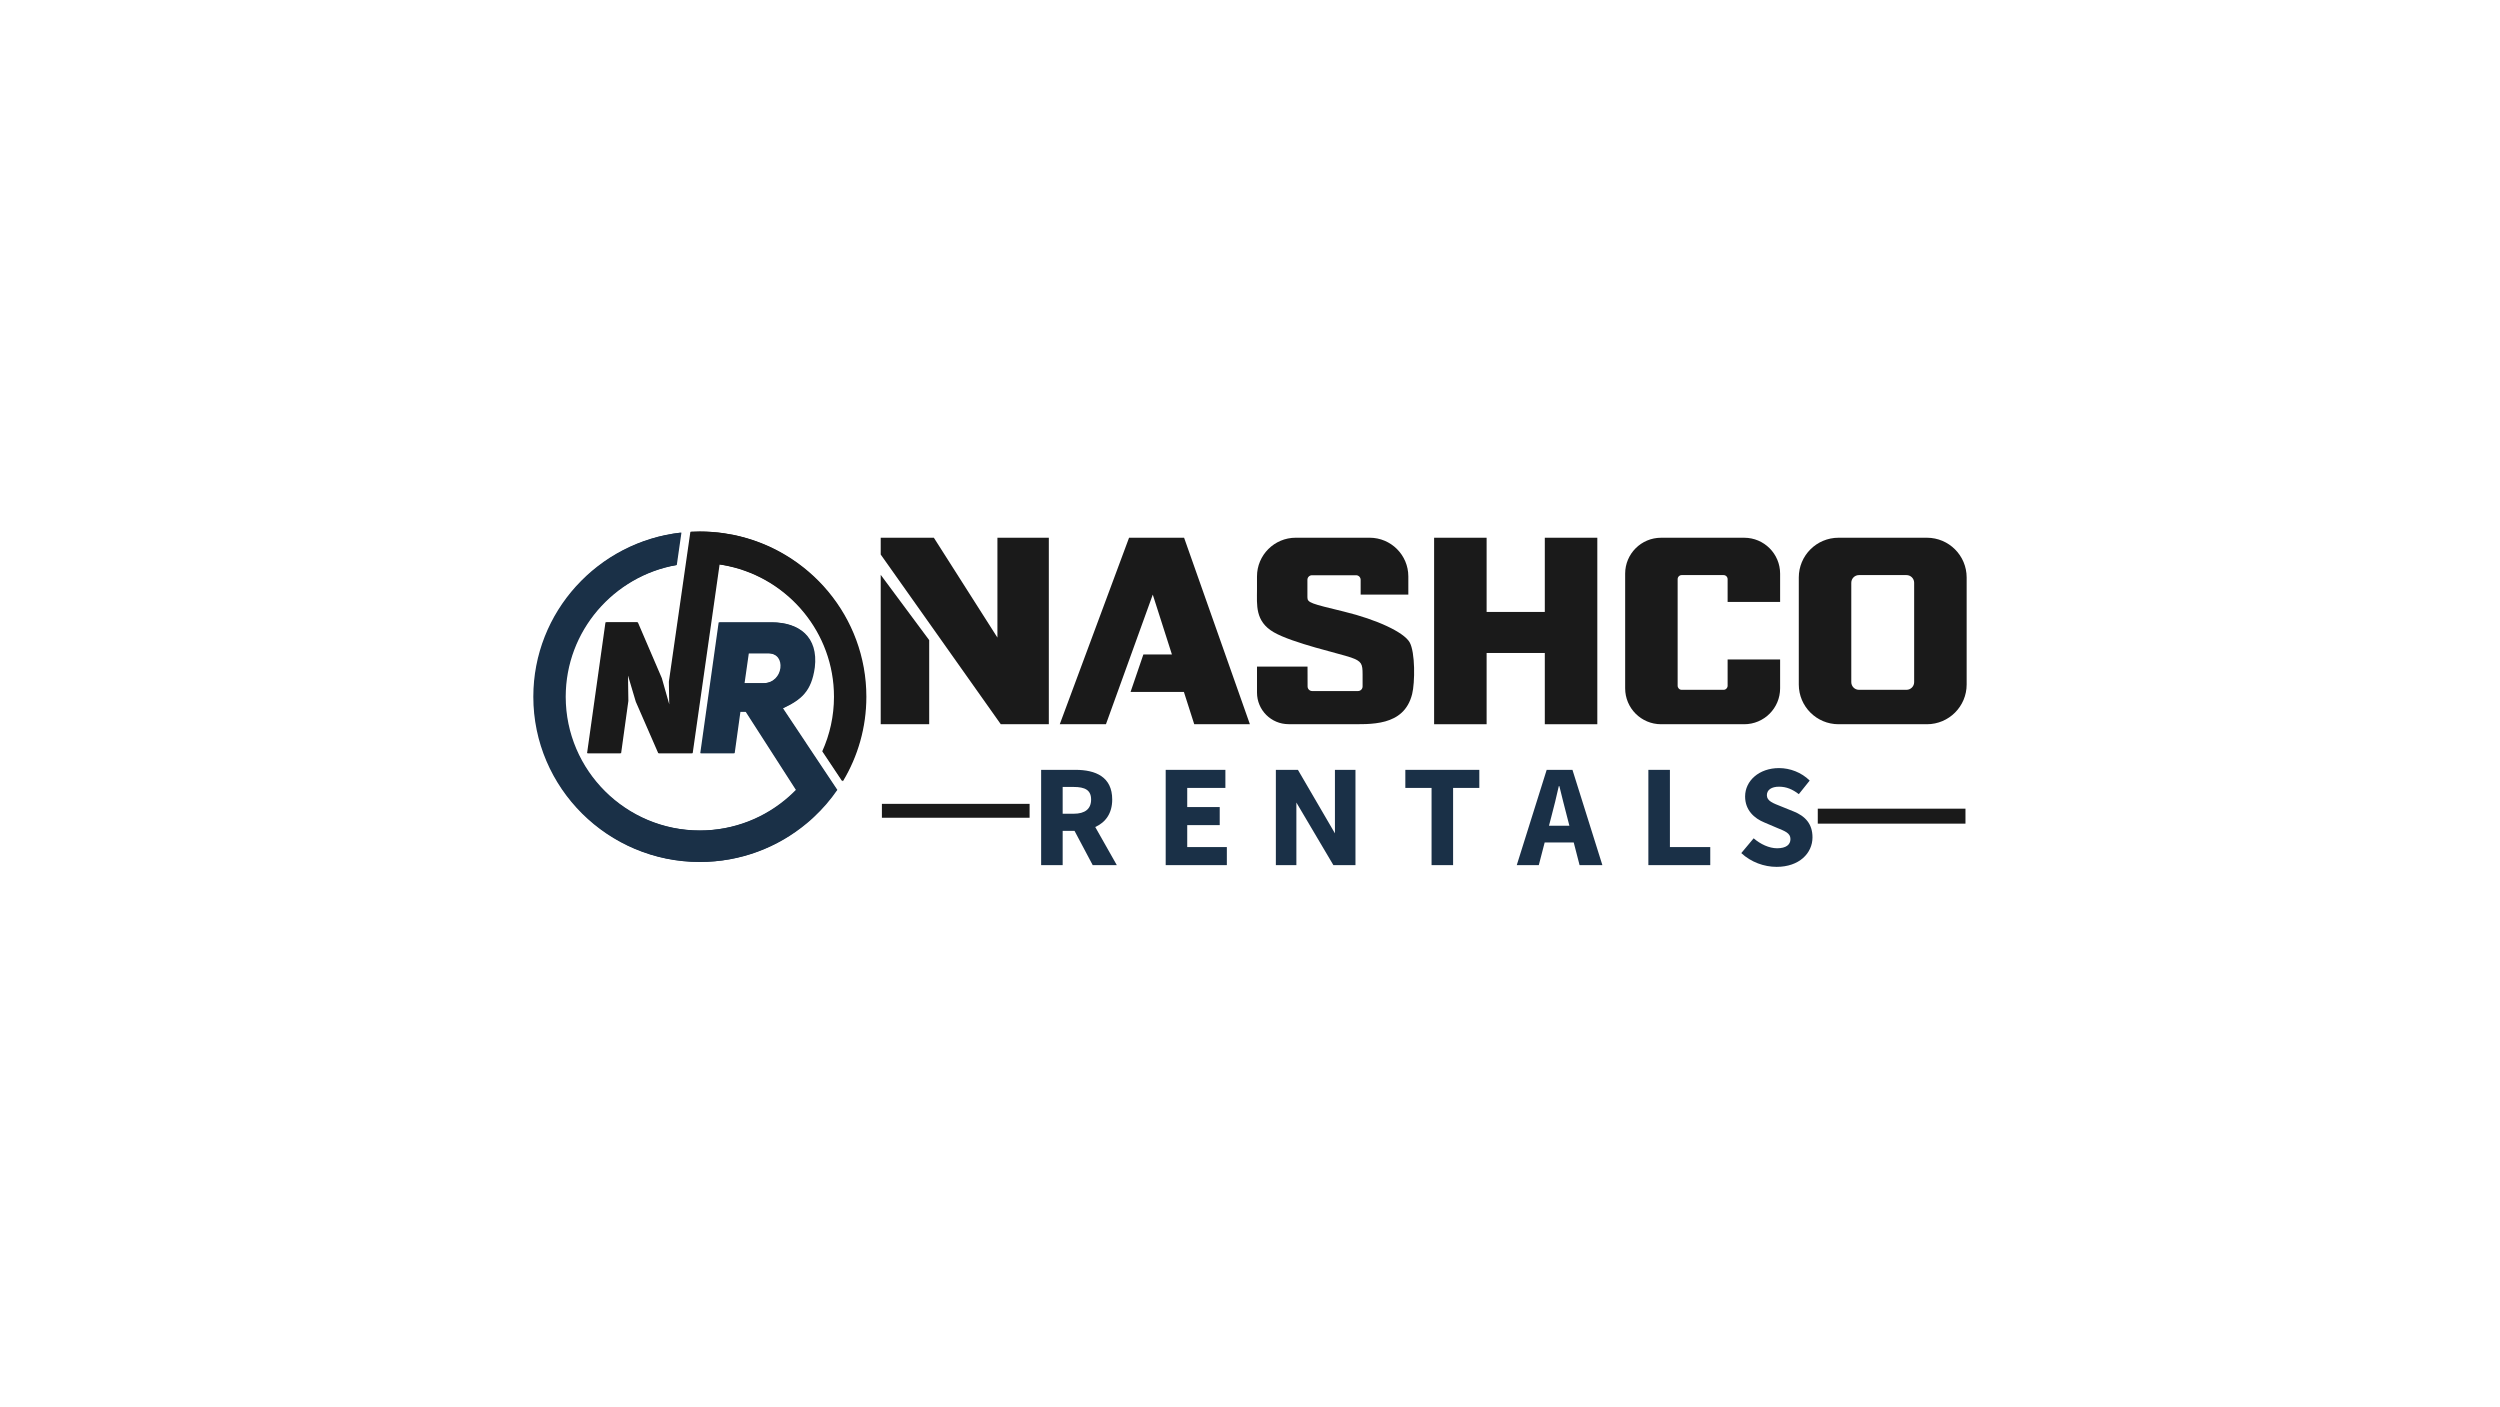
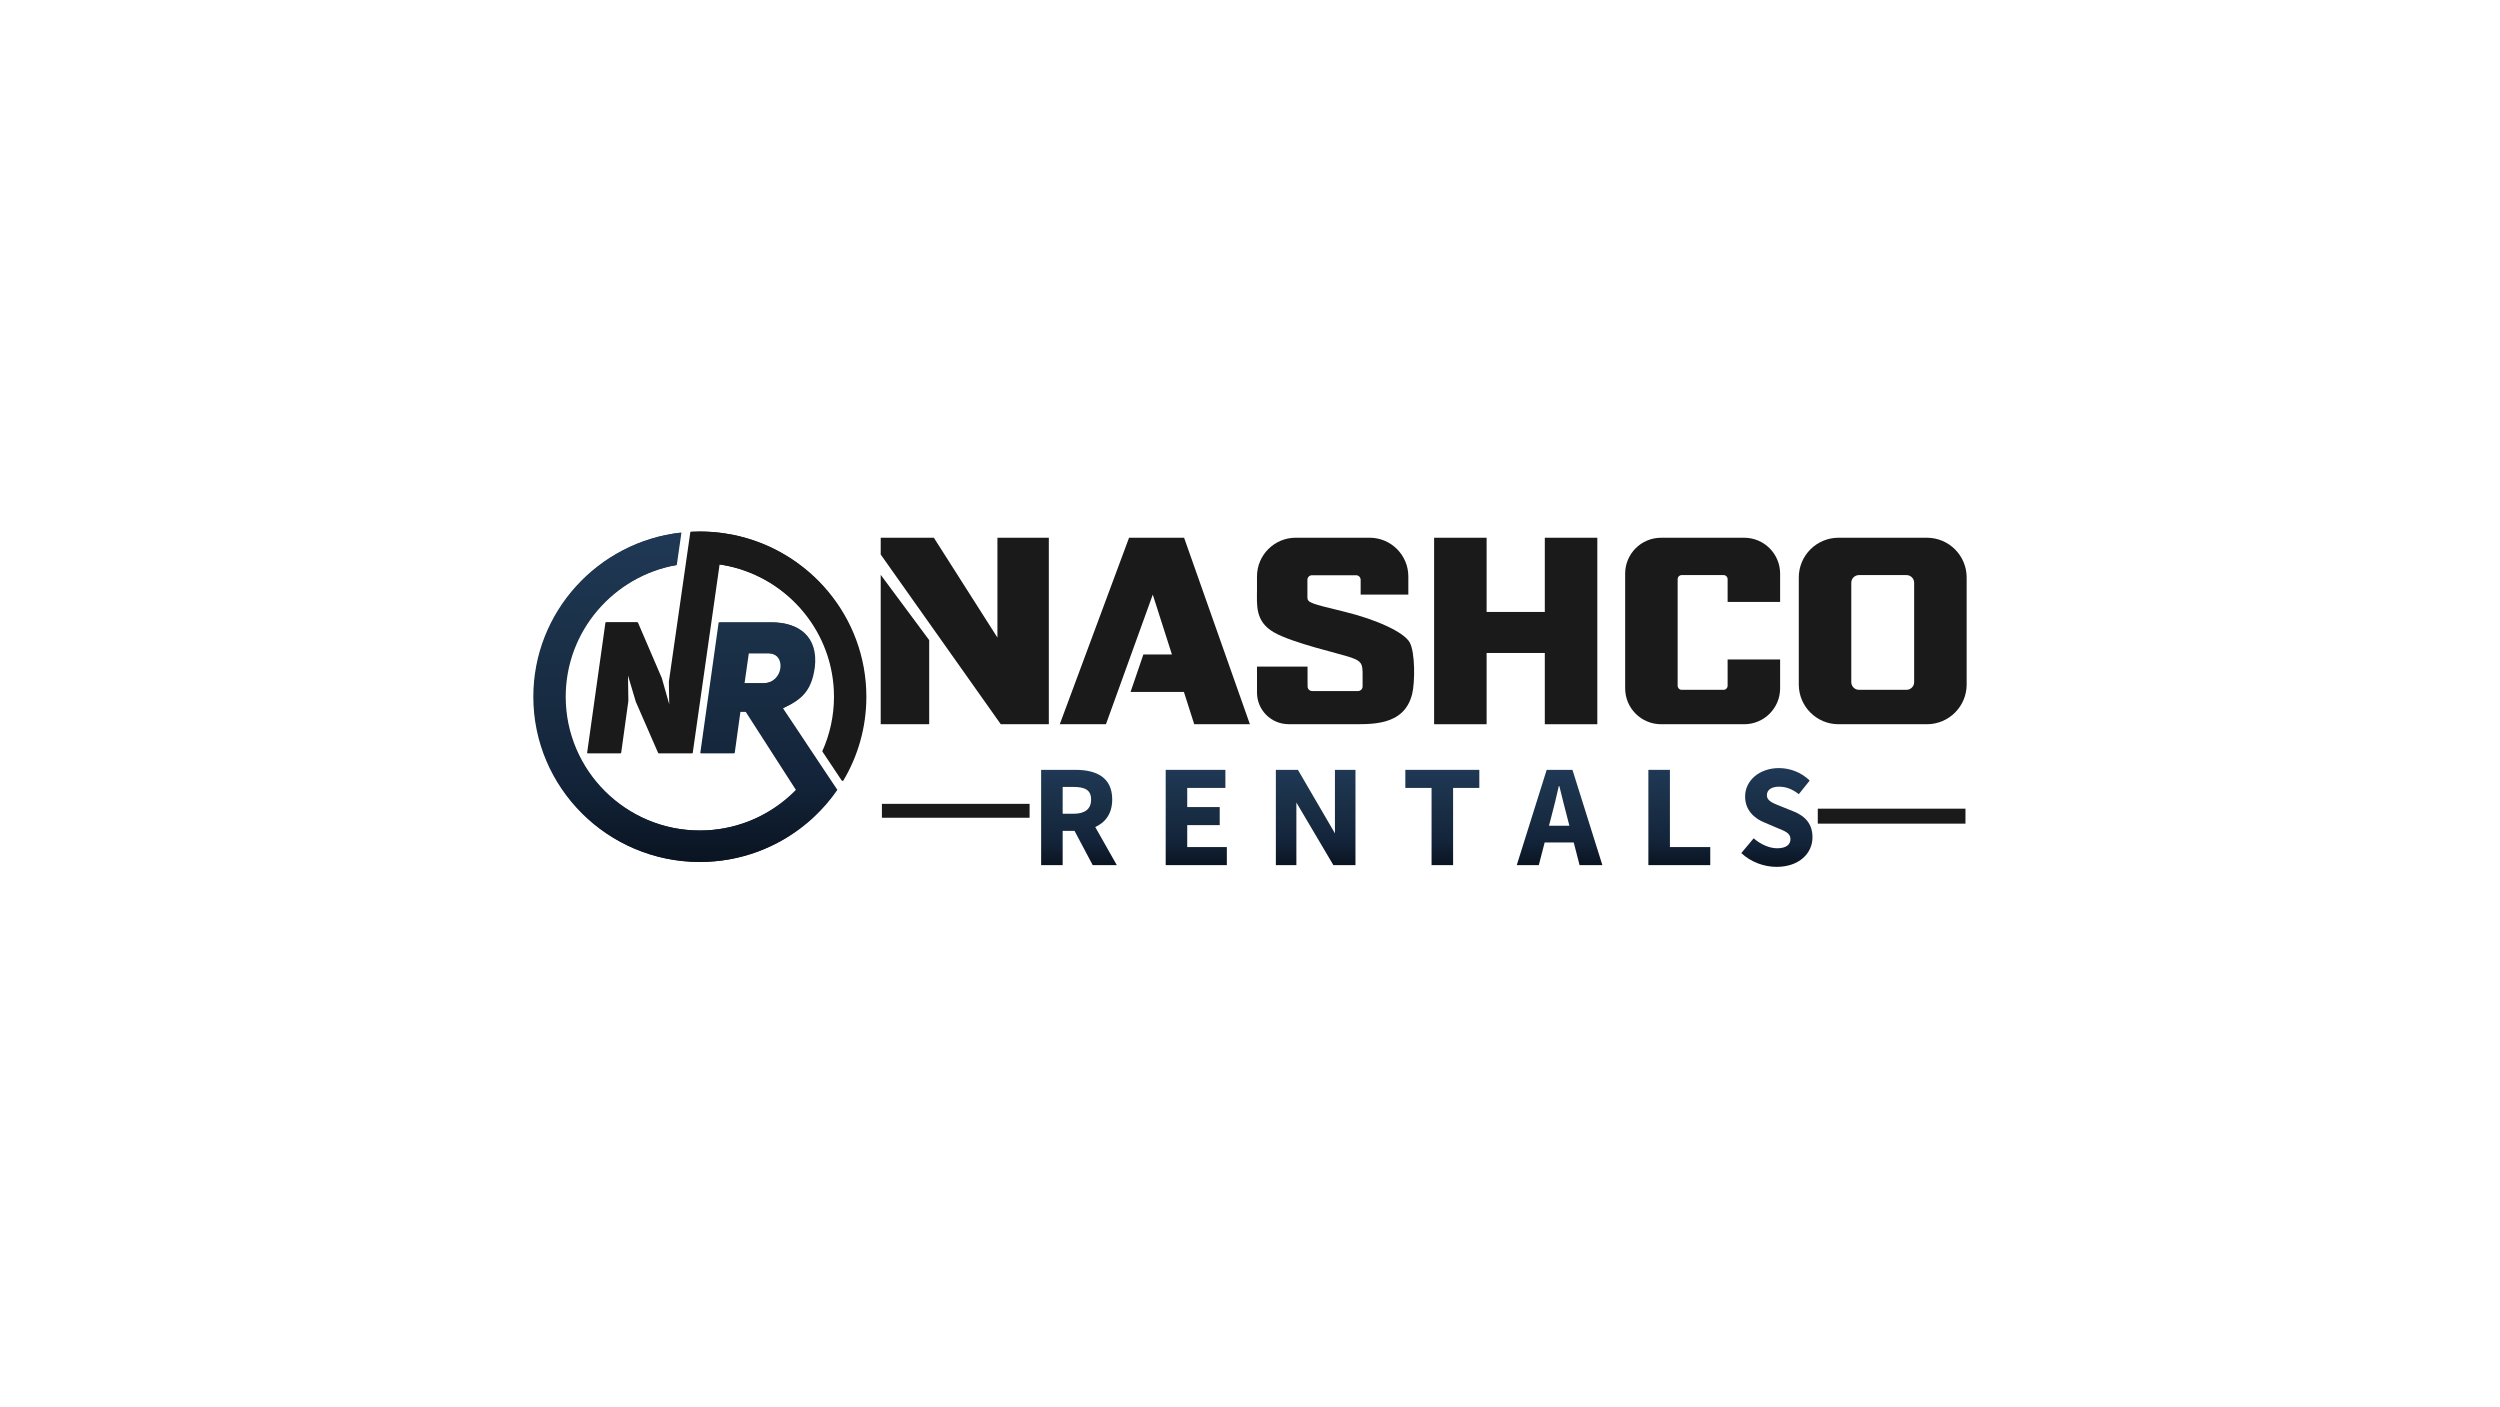
<svg xmlns="http://www.w3.org/2000/svg" id="Layer_1" version="1.1" viewBox="0 0 1920 1080">
  <defs>
    <linearGradient id="navyGrad" x1="0" y1="0" x2="0" y2="1">
-       <stop offset="0%" stop-color="#1A3047" />
-       <stop offset="100%" stop-color="#1A3047" />
+       <stop offset="0%" stop-color="#1F3855" />
+       <stop offset="35%" stop-color="#1A3047" />
+       <stop offset="75%" stop-color="#13243A" />
+       <stop offset="100%" stop-color="#0A1421" />
    </linearGradient>
    <style>
      .st0 {
        fill: #1A1A1A;
      }

      .st1 {
        fill: url(#navyGrad);
      }

      .st2 {
        fill: url(#navyGrad);
      }
    </style>
  </defs>
  <g>
    <g>
      <g>
        <g>
          <polygon class="st0" points="713.62 556.17 713.62 491.62 676.39 441.47 676.39 556.17 713.62 556.17" />
          <polygon class="st0" points="766.02 412.98 766.02 489.67 717.2 412.98 676.39 412.98 676.39 425.88 768.57 556.17 805.5 556.17 805.5 412.98 766.02 412.98" />
        </g>
        <polygon class="st0" points="959.91 556.17 909.38 412.98 867.12 412.98 813.92 556.17 849.38 556.17 885.33 456.67 900.04 502.64 878.11 502.64 868.27 531.42 909.24 531.42 917.16 556.17 959.91 556.17" />
        <path class="st0" d="M1004.18,511.93h-38.8v19.99c0,13.39,10.85,24.24,24.24,24.24h45.17c17.49,0,43.44,2.06,49.73-23.11,2.19-8.74,2.43-32.12-1.94-39.78-4.37-7.65-24.9-17.37-50.4-23.56-25.5-6.19-28.09-6.8-28.09-10.99v-13.42c0-1.95,1.58-3.52,3.52-3.52h33.85c1.95,0,3.52,1.58,3.52,3.52v11.33h36.62v-13.92c0-16.43-13.32-29.74-29.74-29.74h-56.75c-16.43,0-29.74,13.32-29.74,29.74v10.28c0,11.48-1.61,24.17,12.84,32.55s51.13,16.52,59.39,19.43c8.26,2.91,8.87,4.98,8.87,13v9.23c0,1.95-1.58,3.52-3.52,3.52h-35.2c-1.94,0-3.52-1.57-3.52-3.51l-.05-15.28Z" />
        <path class="st0" d="M1381.47,443.5v82.19c0,16.86,13.66,30.52,30.52,30.52h67.88c16.86,0,30.52-13.66,30.52-30.52v-82.19c0-16.86-13.66-30.52-30.52-30.52h-67.88c-16.86,0-30.52,13.66-30.52,30.52ZM1421.79,523.89v-76.33c0-3.25,2.64-5.89,5.89-5.89h36.5c3.25,0,5.89,2.64,5.89,5.89v76.33c0,3.25-2.64,5.89-5.89,5.89h-36.5c-3.25,0-5.89-2.64-5.89-5.89Z" />
        <path class="st0" d="M1326.81,526.66c0,1.73-1.4,3.13-3.13,3.13h-32.12c-1.73,0-3.13-1.4-3.13-3.13v-81.86c0-1.73,1.4-3.13,3.13-3.13h32.12c1.73,0,3.13,1.4,3.13,3.13v17.46h40.32v-21.7c0-15.23-12.35-27.57-27.57-27.57h-63.87c-15.23,0-27.57,12.35-27.57,27.57v88.08c0,15.23,12.35,27.57,27.57,27.57h63.87c15.23,0,27.57-12.35,27.57-27.57v-22.17h-40.32v20.19Z" />
        <polygon class="st0" points="1186.41 412.98 1186.41 469.97 1141.72 469.97 1141.72 412.98 1101.4 412.98 1101.4 556.21 1141.72 556.21 1141.72 501.49 1186.41 501.49 1186.41 556.21 1226.74 556.21 1226.74 412.98 1186.41 412.98" />
      </g>
      <g>
        <path class="st1" d="M854.18,614.03c0-17.4-12.72-22.79-28.24-22.79h-26.35v73.18h16.54v-26.33h9.1l13.97,26.33h18.51l-16.56-29.27c7.82-3.53,13.03-10.36,13.03-21.12ZM816.13,604.38h8.46c8.7,0,13.38,2.42,13.38,9.65s-4.67,10.92-13.38,10.92h-8.46v-20.57Z" />
        <polygon class="st1" points="911.79 633.69 936.74 633.69 936.74 619.82 911.79 619.82 911.79 605.12 941.1 605.12 941.1 591.25 895.25 591.25 895.25 664.42 942.22 664.42 942.22 650.55 911.79 650.55 911.79 633.69" />
        <polygon class="st1" points="1041 591.24 1041 664.42 1024.04 664.42 995.62 616.35 995.62 664.42 979.86 664.42 979.86 591.24 996.8 591.24 1025.23 640.01 1025.23 591.24 1041 591.24" />
        <polygon class="st1" points="1079.3 605.12 1099.44 605.12 1099.44 664.42 1115.98 664.42 1115.98 605.12 1136.12 605.12 1136.12 591.25 1079.3 591.25 1079.3 605.12" />
        <path class="st1" d="M1187.85,591.25l-22.98,73.18h16.92l4.52-17.43h22.31l4.5,17.43h17.51l-22.98-73.18h-19.8ZM1189.63,634.14l1.76-6.77c2.03-7.32,3.99-15.88,5.76-23.6h.45c1.95,7.63,3.91,16.29,5.94,23.6l1.75,6.77h-15.66Z" />
        <polygon class="st1" points="1282.49 591.25 1265.95 591.25 1265.95 664.42 1313.48 664.42 1313.48 650.55 1282.49 650.55 1282.49 591.25" />
        <path class="st1" d="M1377.46,623.18l-9.33-3.78c-6.39-2.54-11.17-4.17-11.17-8.66,0-4.19,3.63-6.56,9.34-6.56s10.37,2.03,15.19,5.73l8.35-10.43c-6.3-6.27-15.11-9.59-23.54-9.59-15.23,0-26.06,9.68-26.06,21.81,0,10.63,7.19,16.86,14.77,19.95l9.51,4.05c6.39,2.63,10.55,4.11,10.55,8.71,0,4.34-3.38,7.06-10.29,7.06-6.02,0-12.77-3.12-17.97-7.65l-9.5,11.35c7.46,6.97,17.58,10.58,27.11,10.58,17.44,0,27.57-10.53,27.57-22.68,0-10.34-5.58-16.29-14.52-19.91Z" />
      </g>
    </g>
    <g>
      <rect class="st0" x="677.3" y="617.36" width="113.43" height="10.67" />
      <rect class="st0" x="1396.05" y="621.06" width="113.43" height="11.5" />
    </g>
  </g>
  <g>
    <path class="st2" d="M618.56,570.7l-17.8-26.71c13.85-6.53,21.84-12.78,24.41-31.37,2.85-23.57-11.99-34.64-32.84-34.64h-40.4l-14.13,100.5h25.83l4.43-31.94h4.56l28.56,44.42,10.07,15.67c-1.72,1.76-3.51,3.46-5.35,5.1-18.27,16.22-42.36,26.1-68.73,26.1-56.96,0-103.3-46.08-103.3-102.72,0-50.54,36.9-92.68,85.31-101.18l3.57-24.89c-63.58,7.15-113.16,60.96-113.16,126.07,0,69.95,57.24,126.86,127.58,126.86,31.17,0,59.77-11.18,81.94-29.71,1.88-1.56,3.72-3.18,5.5-4.86,6.69-6.25,12.69-13.22,17.88-20.77l-14.76-22.14-9.19-13.78ZM599.33,513.04c-.7,5.82-5.28,11.64-13.13,11.64h-14.98l3.28-22.99h14.99c7.56,0,10.56,5.25,9.84,11.36Z" />
    <path class="st0" d="M562.66,410.76c-2.38-.47-4.77-.89-7.19-1.23-5.97-.86-12.08-1.3-18.28-1.3-2.34,0-4.67.06-6.98.19l-3.51,24.48-3.47,24.21-9.54,66.42.28,17.32-.57.14-5.71-20.16-18.41-42.87h-24.28l-14.13,100.5h25.55l5.57-40.17-.29-19.44.57-.14,6,20.16,17.27,39.6h25.84l17.64-123.68,3.04-21.36c2.43.35,4.82.78,7.19,1.3,46.41,10.07,81.25,51.25,81.25,100.37,0,14.92-3.22,29.09-9,41.9l15.29,22.96c11.42-18.98,17.98-41.17,17.98-64.85,0-61.29-43.92-112.57-102.11-124.34Z" />
  </g>
  <g>
    <path class="st1" d="M619.16,570.7l-17.8-26.71c13.85-6.53,21.84-12.78,24.41-31.37,2.85-23.57-11.99-34.64-32.84-34.64h-40.4l-14.13,100.5h25.83l4.43-31.94h4.56l28.56,44.42,10.07,15.67c-1.72,1.76-3.51,3.46-5.35,5.1-18.27,16.22-42.36,26.1-68.73,26.1-56.96,0-103.3-46.08-103.3-102.72,0-50.54,36.9-92.68,85.31-101.18l3.57-24.89c-63.58,7.15-113.16,60.96-113.16,126.07,0,69.95,57.24,126.86,127.58,126.86,31.17,0,59.77-11.18,81.94-29.71,1.88-1.56,3.72-3.18,5.5-4.86,6.69-6.25,12.69-13.22,17.88-20.77l-14.76-22.14-9.19-13.78ZM599.93,513.04c-.7,5.82-5.28,11.64-13.13,11.64h-14.98l3.28-22.99h14.99c7.56,0,10.56,5.25,9.84,11.36Z" />
    <path class="st0" d="M563.26,410.76c-2.38-.47-4.77-.89-7.19-1.23-5.97-.86-12.08-1.3-18.28-1.3-2.34,0-4.67.06-6.98.19l-3.51,24.48-3.47,24.21-9.54,66.42.28,17.32-.57.14-5.71-20.16-18.41-42.87h-24.28l-14.13,100.5h25.55l5.57-40.17-.29-19.44.57-.14,6,20.16,17.27,39.6h25.84l17.64-123.68,3.04-21.36c2.43.35,4.82.78,7.19,1.3,46.41,10.07,81.25,51.25,81.25,100.37,0,14.92-3.22,29.09-9,41.9l15.29,22.96c11.42-18.98,17.98-41.17,17.98-64.85,0-61.29-43.92-112.57-102.11-124.34Z" />
  </g>
</svg>
